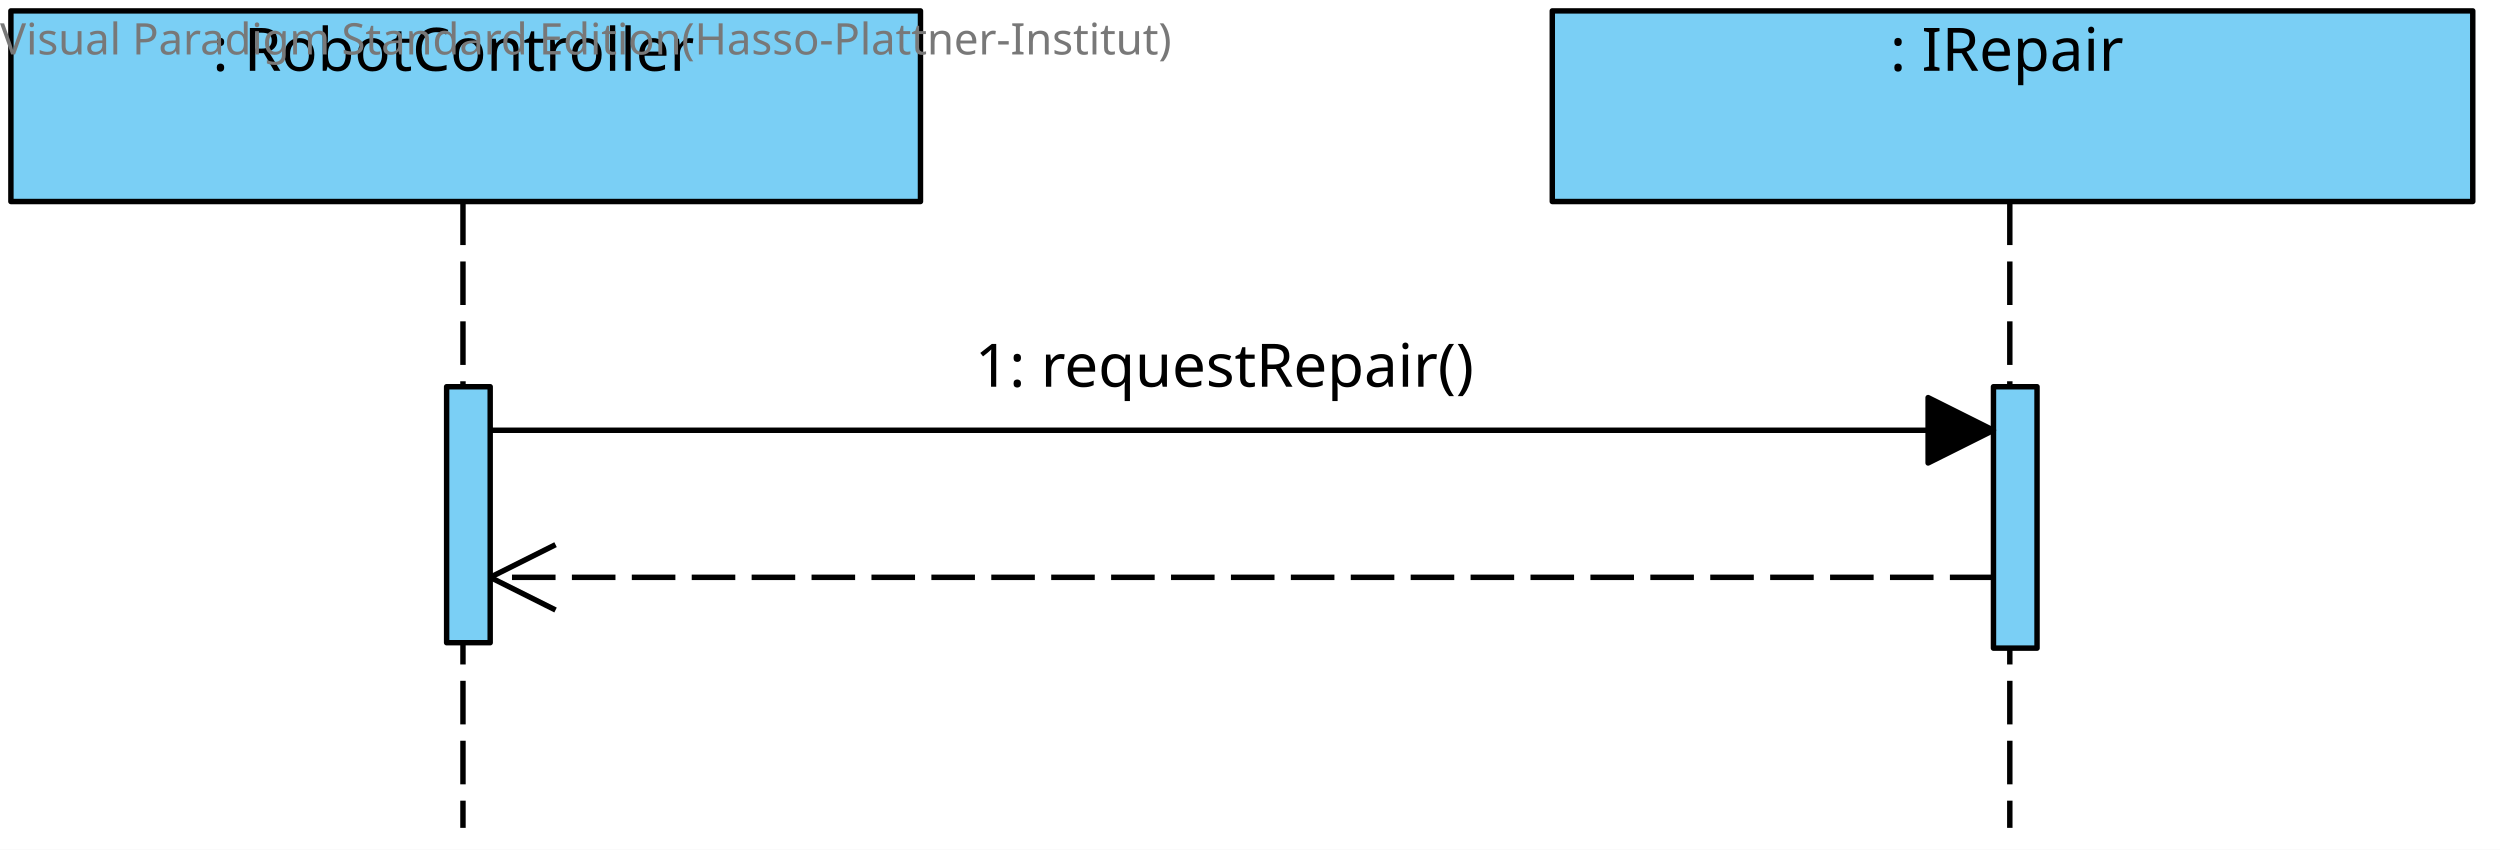
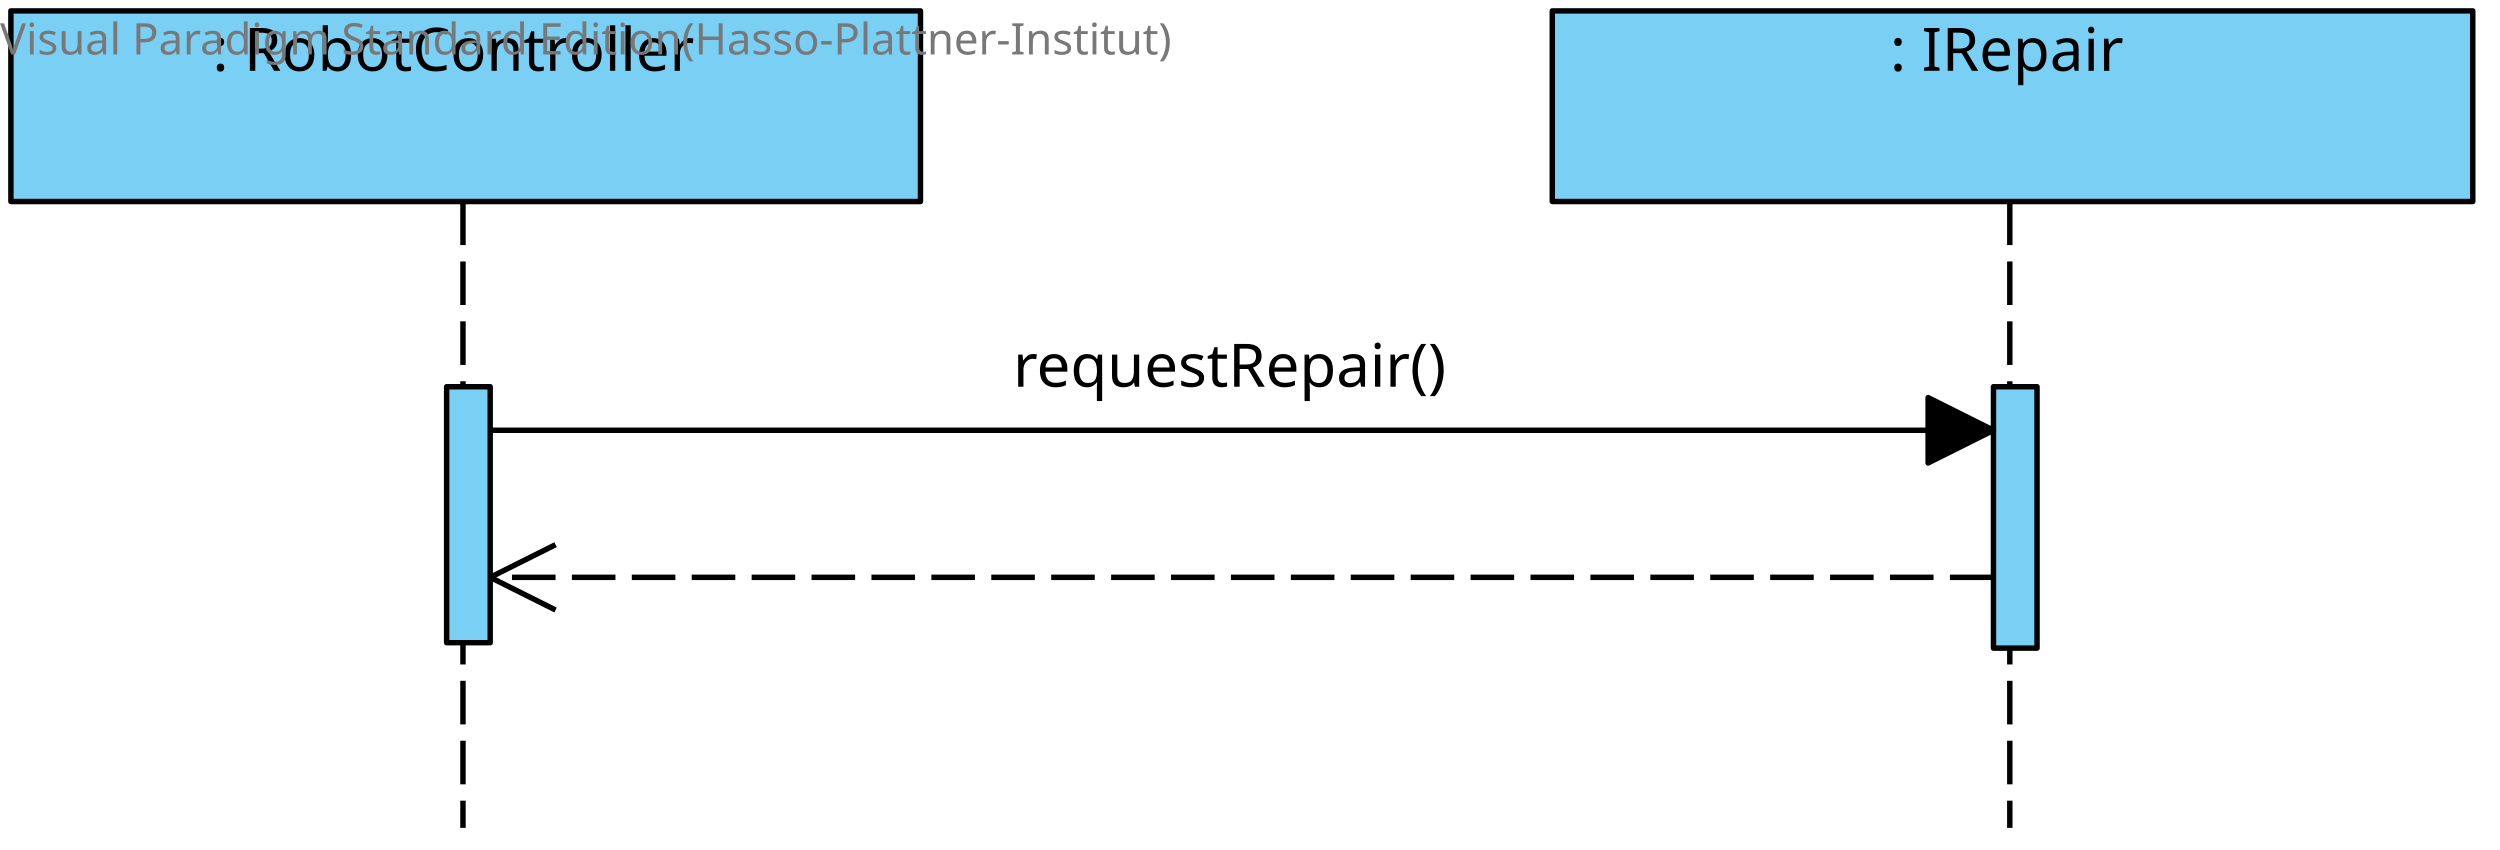
<svg xmlns="http://www.w3.org/2000/svg" fill-opacity="0" color-rendering="auto" color-interpolation="auto" text-rendering="auto" stroke="rgb(0,0,0)" stroke-linecap="square" width="459" stroke-miterlimit="10" shape-rendering="auto" stroke-opacity="0" fill="rgb(0,0,0)" stroke-dasharray="none" font-weight="normal" stroke-width="1" height="156" font-family="'Dialog'" font-style="normal" stroke-linejoin="miter" font-size="12" stroke-dashoffset="0" image-rendering="auto">
  <defs id="genericDefs" />
  <g>
    <defs id="defs1">
      <clipPath clipPathUnits="userSpaceOnUse" id="clipPath1">
        <path d="M-7 -7 L179 -7 L179 161 L-7 161 L-7 -7 Z" />
      </clipPath>
      <clipPath clipPathUnits="userSpaceOnUse" id="clipPath2">
        <path d="M-7 -7 L181 -7 L181 161 L-7 161 L-7 -7 Z" />
      </clipPath>
      <clipPath clipPathUnits="userSpaceOnUse" id="clipPath3">
        <path d="M-7 -7 L19 -7 L19 58 L-7 58 L-7 -7 Z" />
      </clipPath>
      <clipPath clipPathUnits="userSpaceOnUse" id="clipPath4">
        <path d="M-7 -7 L19 -7 L19 59 L-7 59 L-7 -7 Z" />
      </clipPath>
      <clipPath clipPathUnits="userSpaceOnUse" id="clipPath5">
        <path d="M-170 -14 L340 -14 L340 28 L-170 28 L-170 -14 Z" />
      </clipPath>
      <clipPath clipPathUnits="userSpaceOnUse" id="clipPath6">
        <path d="M-168 -14 L336 -14 L336 28 L-168 28 L-168 -14 Z" />
      </clipPath>
      <clipPath clipPathUnits="userSpaceOnUse" id="clipPath7">
        <path d="M0 0 L480 0 L480 204 L0 204 L0 0 Z" />
      </clipPath>
      <clipPath clipPathUnits="userSpaceOnUse" id="clipPath8">
-         <path d="M180 23 L180 37 L12 37 L12 23 ZM465 23 L465 37 L295 37 L295 23 ZM296 81 L296 95 L180 95 L180 81 ZM0 0 L0 204 L480 204 L480 0 Z" />
+         <path d="M180 23 L180 37 L12 37 L12 23 ZM465 23 L465 37 L295 37 L295 23 ZM289 81 L289 95 L187 95 L187 81 ZM0 0 L0 204 L480 204 L480 0 Z" />
      </clipPath>
      <clipPath clipPathUnits="userSpaceOnUse" id="clipPath9">
-         <path d="M296 54 L296 68 L180 68 L180 54 ZM0 0 L0 204 L480 204 L480 0 L465 0 L465 10 L295 10 L295 0 L180 0 L180 10 L12 10 L12 0 Z" />
+         <path d="M289 54 L289 68 L187 68 L187 54 ZM0 0 L0 204 L480 204 L480 0 L465 0 L465 10 L295 10 L295 0 L180 0 L180 10 L12 10 L12 0 Z" />
      </clipPath>
      <clipPath clipPathUnits="userSpaceOnUse" id="clipPath10">
-         <path d="M-116 -14 L232 -14 L232 28 L-116 28 L-116 -14 Z" />
+         <path d="M-102 -14 L204 -14 L204 28 L-102 28 L-102 -14 Z" />
      </clipPath>
    </defs>
    <g fill="white" text-rendering="geometricPrecision" fill-opacity="1" stroke-opacity="1" stroke="white">
      <rect x="0" width="459" height="156" y="0" stroke="none" />
    </g>
    <g font-size="11" transform="translate(2,2)" fill-opacity="1" fill="rgb(122,207,245)" text-rendering="geometricPrecision" font-family="sans-serif" stroke="rgb(122,207,245)" stroke-opacity="1">
      <rect x="0" width="167" height="35" y="0" clip-path="url(#clipPath1)" stroke="none" />
    </g>
    <g stroke-linecap="butt" font-size="11" transform="translate(2,2)" fill-opacity="1" fill="black" text-rendering="geometricPrecision" font-family="sans-serif" stroke-linejoin="round" stroke="black" stroke-opacity="1" stroke-miterlimit="0">
      <rect fill="none" x="0" width="167" height="35" y="0" clip-path="url(#clipPath1)" />
      <line clip-path="url(#clipPath1)" fill="none" x1="83" x2="83" y1="35" y2="150" stroke-linejoin="bevel" stroke-dasharray="8,3" />
    </g>
    <g font-size="11" transform="translate(285,2)" fill-opacity="1" fill="rgb(122,207,245)" text-rendering="geometricPrecision" font-family="sans-serif" stroke="rgb(122,207,245)" stroke-opacity="1">
      <rect x="0" width="169" height="35" y="0" clip-path="url(#clipPath2)" stroke="none" />
    </g>
    <g stroke-linecap="butt" font-size="11" transform="translate(285,2)" fill-opacity="1" fill="black" text-rendering="geometricPrecision" font-family="sans-serif" stroke-linejoin="round" stroke="black" stroke-opacity="1" stroke-miterlimit="0">
      <rect fill="none" x="0" width="169" height="35" y="0" clip-path="url(#clipPath2)" />
      <line clip-path="url(#clipPath2)" fill="none" x1="84" x2="84" y1="35" y2="150" stroke-linejoin="bevel" stroke-dasharray="8,3" />
    </g>
    <g font-size="11" transform="translate(82,71)" fill-opacity="1" fill="rgb(122,207,245)" text-rendering="geometricPrecision" font-family="sans-serif" stroke="rgb(122,207,245)" stroke-opacity="1">
      <rect x="0" width="8" height="47" y="0" clip-path="url(#clipPath3)" stroke="none" />
    </g>
    <g stroke-linecap="butt" font-size="11" transform="translate(82,71)" fill-opacity="1" fill="black" text-rendering="geometricPrecision" font-family="sans-serif" stroke-linejoin="round" stroke="black" stroke-opacity="1" stroke-miterlimit="0">
      <rect fill="none" x="0" width="8" height="47" y="0" clip-path="url(#clipPath3)" />
    </g>
    <g font-size="11" transform="translate(366,71)" fill-opacity="1" fill="rgb(122,207,245)" text-rendering="geometricPrecision" font-family="sans-serif" stroke="rgb(122,207,245)" stroke-opacity="1">
      <rect x="0" width="8" height="48" y="0" clip-path="url(#clipPath4)" stroke="none" />
    </g>
    <g stroke-linecap="butt" font-size="11" transform="translate(366,71)" fill-opacity="1" fill="black" text-rendering="geometricPrecision" font-family="sans-serif" stroke-linejoin="round" stroke="black" stroke-opacity="1" stroke-miterlimit="0">
      <rect fill="none" x="0" width="8" height="48" y="0" clip-path="url(#clipPath4)" />
    </g>
    <g font-size="11" transform="translate(285,2)" fill-opacity="1" fill="black" text-rendering="geometricPrecision" font-family="sans-serif" stroke="black" stroke-opacity="1">
      <text x="62" xml:space="preserve" y="11" clip-path="url(#clipPath5)" stroke="none">: IRepair</text>
    </g>
    <g font-size="11" transform="translate(2,2)" fill-opacity="1" fill="black" text-rendering="geometricPrecision" font-family="sans-serif" stroke="black" stroke-opacity="1">
      <text x="37" xml:space="preserve" y="11" clip-path="url(#clipPath6)" stroke="none">: RobotController</text>
    </g>
    <g stroke-linecap="butt" font-size="11" transform="translate(-10,-21)" fill-opacity="1" fill="black" text-rendering="geometricPrecision" font-family="sans-serif" stroke-linejoin="round" stroke="black" stroke-opacity="1">
      <line y2="100" fill="none" x1="100" clip-path="url(#clipPath8)" x2="376" y1="100" />
      <polygon points=" 376 100 364 94 364 106" clip-path="url(#clipPath8)" stroke="none" />
      <polygon fill="none" points=" 376 100 364 94 364 106" clip-path="url(#clipPath8)" />
    </g>
    <g stroke-linecap="butt" font-size="11" transform="translate(-10,6)" fill-opacity="1" fill="black" text-rendering="geometricPrecision" font-family="sans-serif" stroke-linejoin="round" stroke-dasharray="8,3" stroke="black" stroke-opacity="1" stroke-miterlimit="0">
      <line y2="100" fill="none" x1="376" clip-path="url(#clipPath9)" x2="100" y1="100" />
      <line clip-path="url(#clipPath9)" fill="none" x1="100" x2="112" y1="100" y2="106" stroke-dasharray="none" stroke-miterlimit="10" />
      <line clip-path="url(#clipPath9)" fill="none" x1="100" x2="112" y1="100" y2="94" stroke-dasharray="none" stroke-miterlimit="10" />
    </g>
-     <g font-size="11" transform="translate(170,60)" fill-opacity="1" fill="white" text-rendering="geometricPrecision" font-family="sans-serif" stroke="white" stroke-opacity="1">
-       <rect x="0" width="116" height="14" y="0" clip-path="url(#clipPath10)" stroke="none" />
-       <text fill="black" x="9" xml:space="preserve" y="11" clip-path="url(#clipPath10)" stroke="none">1: requestRepair()</text>
+     <g font-size="11" transform="translate(177,60)" fill-opacity="1" fill="white" text-rendering="geometricPrecision" font-family="sans-serif" stroke="white" stroke-opacity="1">
+       <rect x="0" width="102" height="14" y="0" clip-path="url(#clipPath10)" stroke="none" />
+       <text fill="black" x="9" xml:space="preserve" y="11" clip-path="url(#clipPath10)" stroke="none">requestRepair()</text>
    </g>
    <g fill="rgb(120,120,120)" text-rendering="geometricPrecision" fill-opacity="1" font-size="8" stroke-opacity="1" stroke="rgb(120,120,120)">
      <text x="0" xml:space="preserve" y="10" stroke="none">Visual Paradigm Standard Edition(Hasso-Plattner-Institut)</text>
    </g>
  </g>
</svg>
